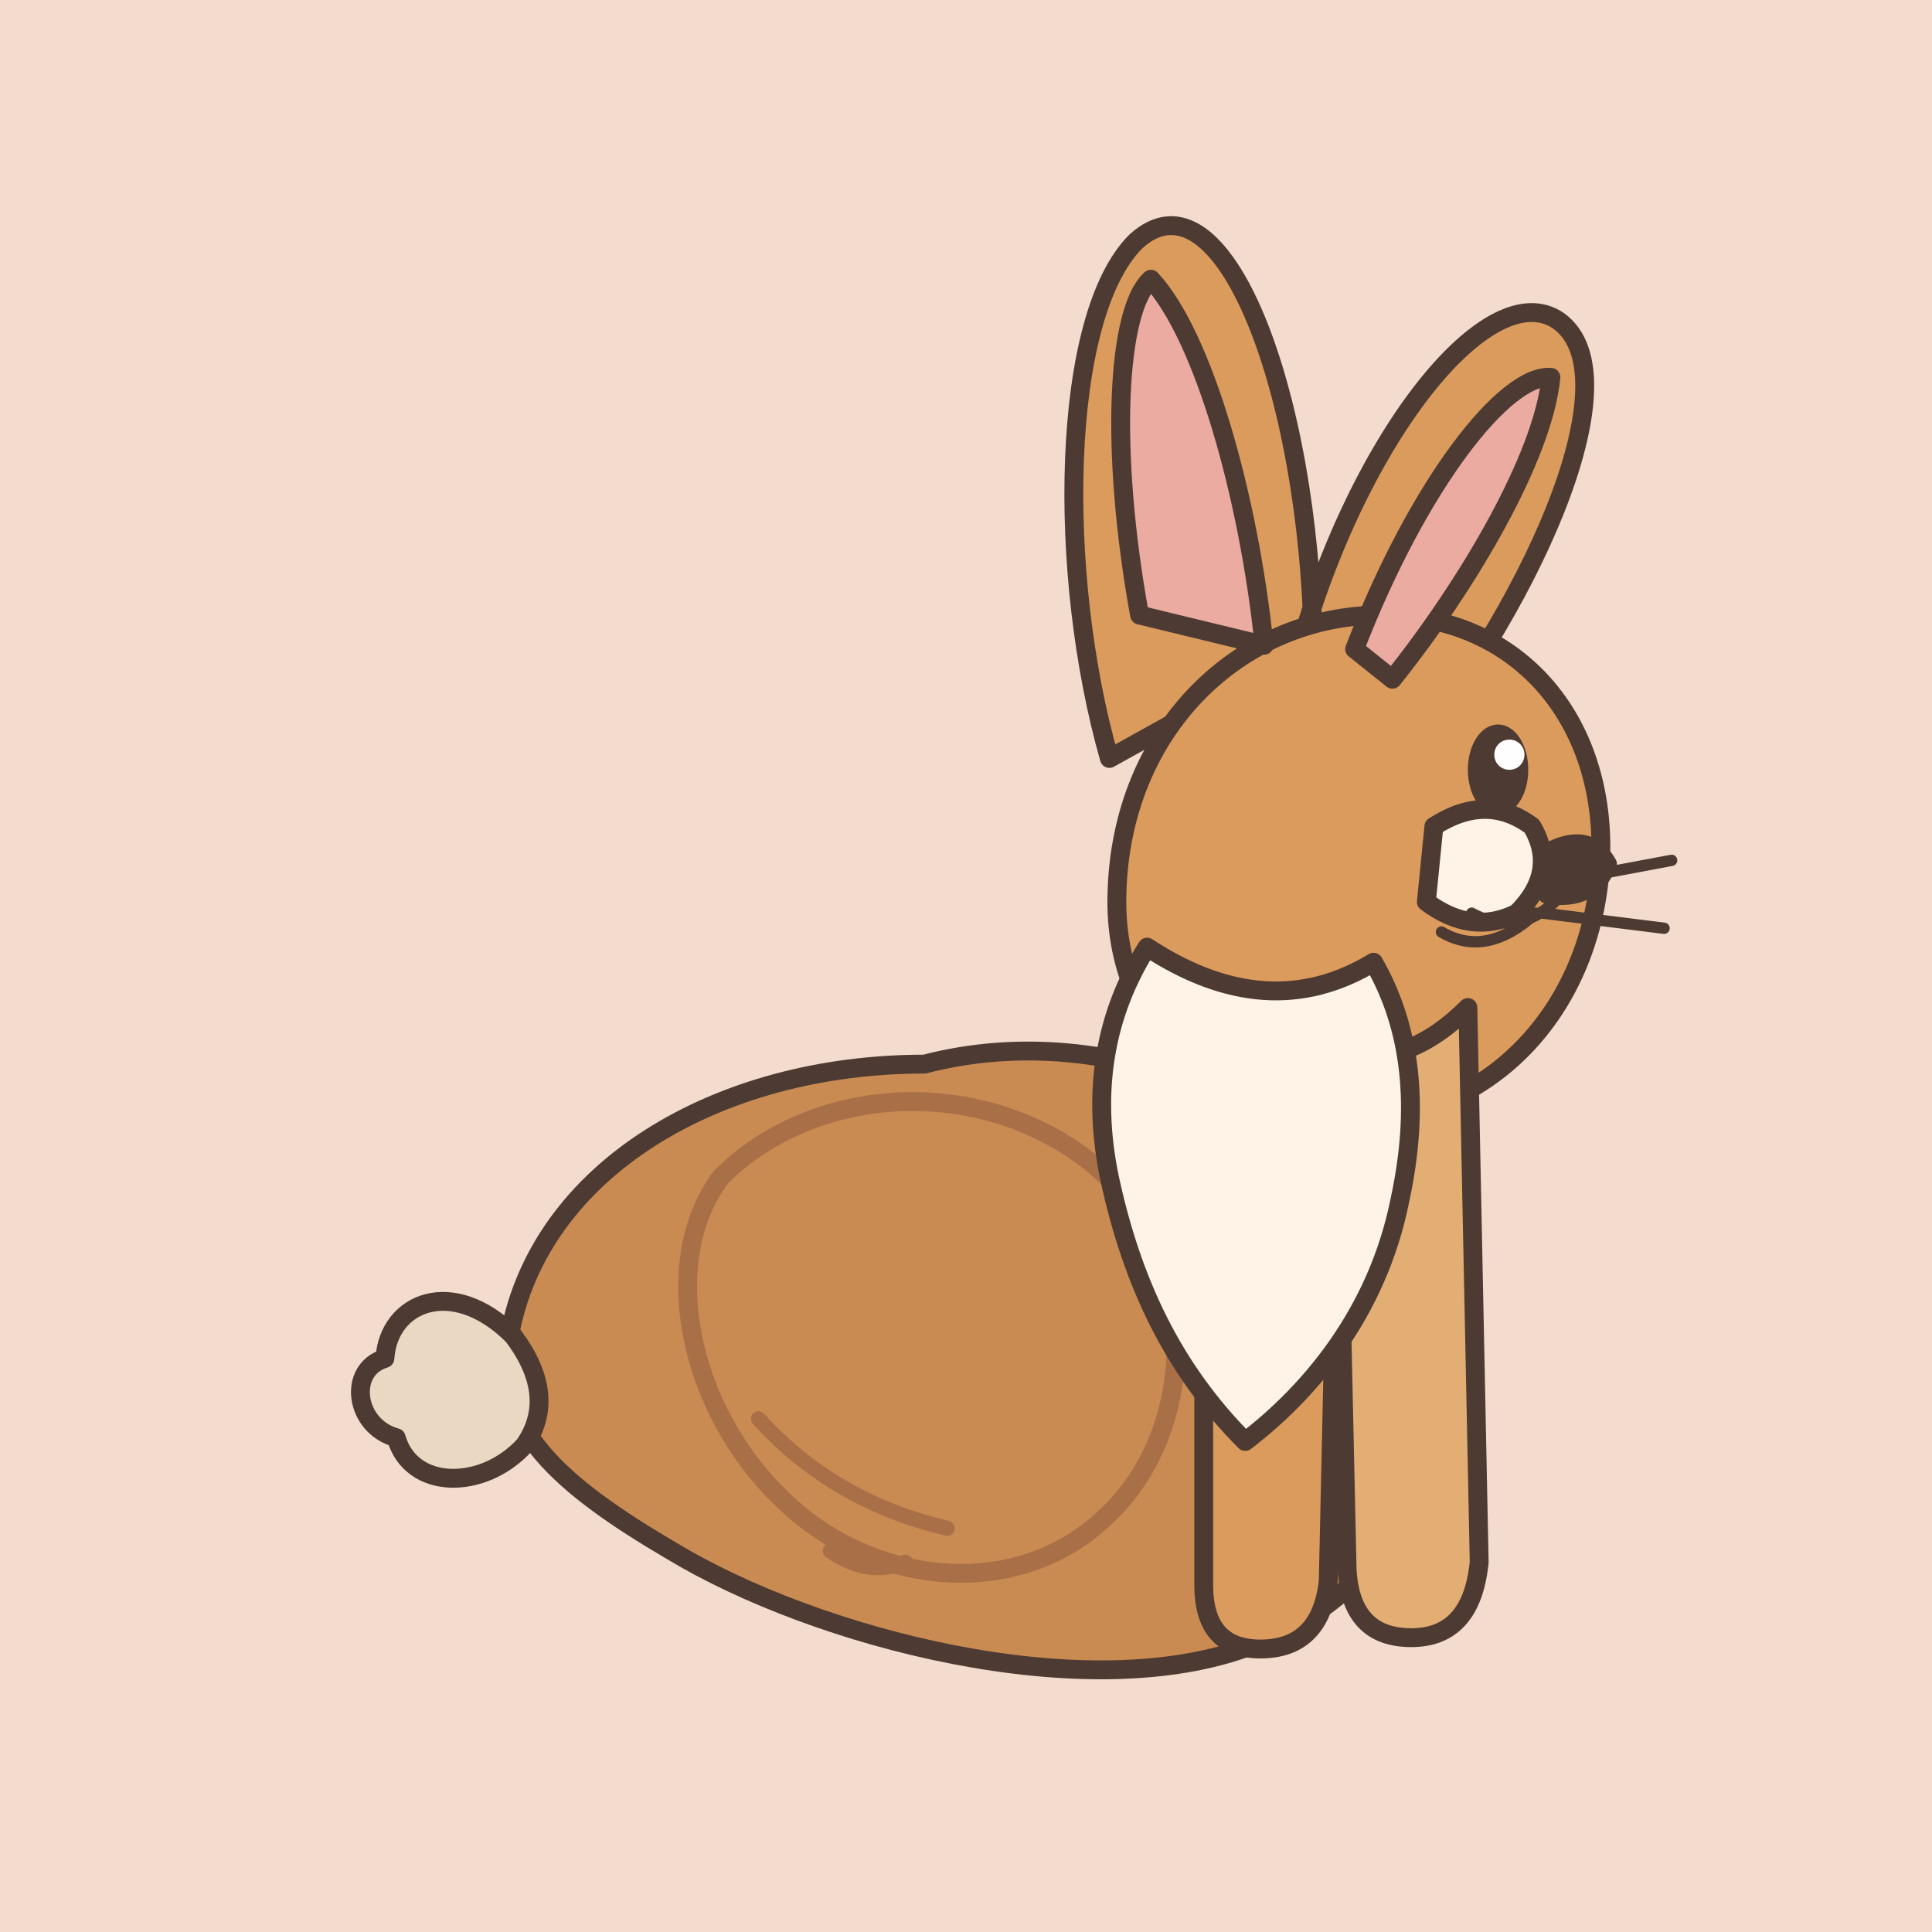
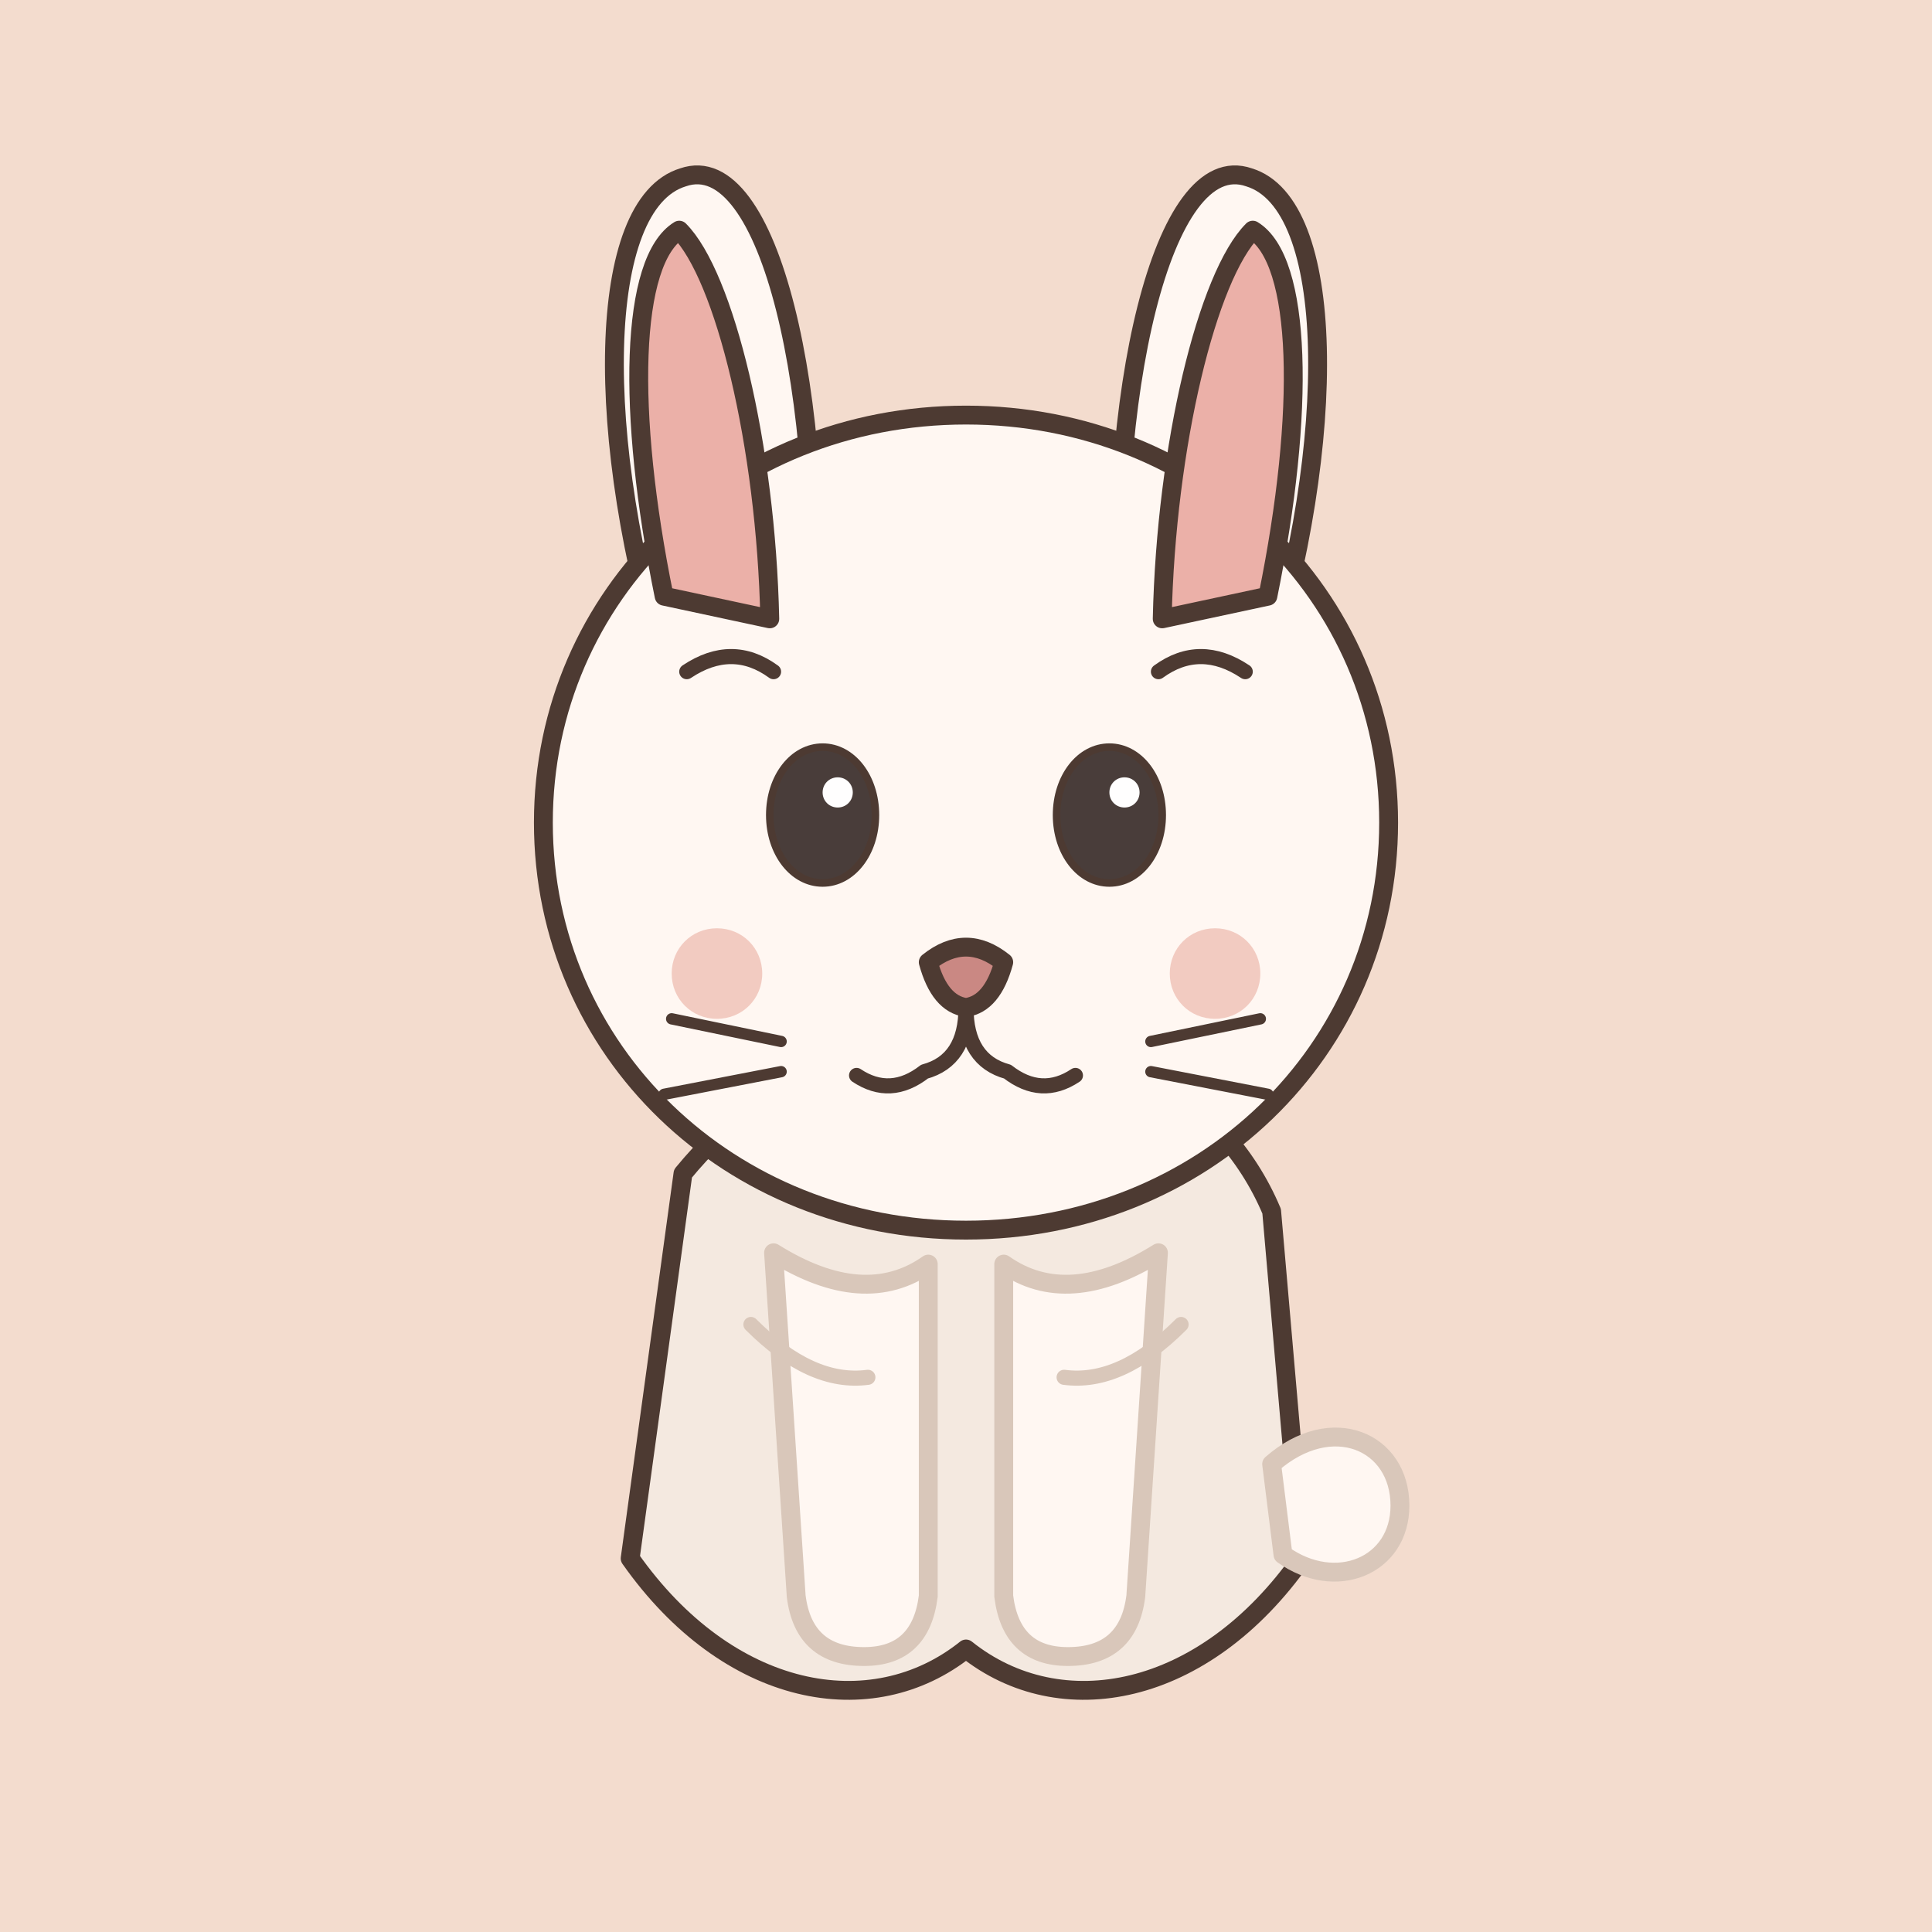
<svg xmlns="http://www.w3.org/2000/svg" width="512" height="512" viewBox="0 0 512 512">
  <rect width="512" height="512" fill="#F3DCCE" />
  <g opacity="0.98">
-     <path d="M135 354 C143 310 190 282 245 282 C295 269 350 294 371 333 C395 376 372 421 332 436 C288 453 216 434 178 411 C149 394 130 378 135 354 Z" fill="#C98A50" stroke="#49372F" stroke-width="5" stroke-linecap="round" stroke-linejoin="round" />
-     <path d="M294 201 C280 152 281 84 301 64 C324 43 347 104 348 171 Z M342 181 C357 119 394 72 413 85 C434 100 404 164 370 204 Z" fill="#D99A5B" stroke="#49372F" stroke-width="5" stroke-linecap="round" stroke-linejoin="round" />
-     <path d="M296 237 C297 193 329 163 366 163 C403 163 427 192 424 231 C421 268 395 296 359 297 C322 298 295 273 296 237 Z" fill="#D99A5B" stroke="#49372F" stroke-width="5" stroke-linecap="round" stroke-linejoin="round" />
-     <path d="M302 163 C294 119 296 82 305 74 C319 89 331 132 335 171 Z M359 172 C376 128 399 99 411 100 C409 121 389 155 369 180 Z" fill="#EBAAA0" stroke="#49372F" stroke-width="5" stroke-linecap="round" stroke-linejoin="round" />
-     <path d="M191 312 C216 287 260 285 289 308 C319 332 318 379 293 402 C269 425 230 420 207 397 C183 374 174 335 191 312 Z" fill="none" stroke="#A76E44" stroke-width="5" stroke-linecap="round" stroke-linejoin="round" />
-     <path d="M306 275 C322 283 338 287 355 284 L352 419 Q350 437 334 437 Q319 437 319 420 L319 335 Q318 314 306 306 Z" fill="#D99A5B" stroke="#49372F" stroke-width="5" stroke-linecap="round" stroke-linejoin="round" />
-     <path d="M354 280 C368 282 379 277 389 267 L392 414 Q390 434 374 434 Q358 434 357 416 Z" fill="#E2AD72" stroke="#49372F" stroke-width="5" stroke-linecap="round" stroke-linejoin="round" />
-     <path d="M304 251 Q336 272 364 255 Q379 281 371 318 C365 348 347 369 330 382 C311 363 300 340 294 312 Q287 278 304 251 Z" fill="#FFF4E8" stroke="#49372F" stroke-width="5" stroke-linecap="round" stroke-linejoin="round" />
-     <path d="M380 219 Q394 210 406 219 Q413 231 402 242 Q390 248 378 239 Z" fill="#FFF4E8" stroke="#49372F" stroke-width="5" stroke-linecap="round" stroke-linejoin="round" />
-     <path d="M389 204 C389 197.28 392.52 192 397 192 C401.48 192 405 197.28 405 204 C405 210.72 401.48 216 397 216 C392.52 216 389 210.72 389 204 Z" fill="#49372F" stroke="none" stroke-width="1" stroke-linecap="round" stroke-linejoin="round" />
-     <path d="M396 200 C396 197.76 397.76 196 400 196 C402.24 196 404 197.76 404 200 C404 202.24 402.24 204 400 204 C397.76 204 396 202.24 396 200 Z" fill="#FFFFFF" stroke="none" stroke-width="1" stroke-linecap="round" stroke-linejoin="round" />
-     <path d="M410 226 Q421 220 426 229 Q422 239 410 237 Z" fill="#49372F" stroke="#49372F" stroke-width="5" stroke-linecap="round" stroke-linejoin="round" />
-     <path d="M414 237 Q403 249 390 242 M407 242 Q394 254 382 247 M411 234 L443 228 M409 242 L441 246" fill="none" stroke="#49372F" stroke-width="3" stroke-linecap="round" stroke-linejoin="round" />
-     <path d="M136 354 C120 338 103 345 102 360 C92 363 94 378 105 381 C109 395 128 395 139 383 Q148 370 136 354 Z" fill="#EBD8C3" stroke="#49372F" stroke-width="5" stroke-linecap="round" stroke-linejoin="round" />
-     <path d="M201 376 Q221 398 251 405 M220 411 Q230 418 240 414" fill="none" stroke="#A76E44" stroke-width="4" stroke-linecap="round" stroke-linejoin="round" />
+     <path d="M181 311 C204 283 234 273 256 280 C290 270 324 290 337 321 L345 413 C319 450 281 457 256 437 C231 457 193 450 167 413 Z" fill="#F4EAE0" stroke="#49372F" stroke-width="5" stroke-linecap="round" stroke-linejoin="round" />
+     <path d="M177 180 C157 116 158 54 181 47 C204 39 219 105 215 175 Z M297 175 C293 105 308 39 331 47 C354 54 355 116 335 180 Z" fill="#FFF8F3" stroke="#49372F" stroke-width="5" stroke-linecap="round" stroke-linejoin="round" />
+     <path d="M144 218 C144 157.52 193.28 110 256 110 C318.72 110 368 157.52 368 218 C368 278.48 318.72 326 256 326 C193.28 326 144 278.48 144 218 Z" fill="#FFF8F3" stroke="#49372F" stroke-width="5" stroke-linecap="round" stroke-linejoin="round" />
+     <path d="M176 158 C166 109 167 69 180 61 C192 73 203 118 204 164 Z M308 164 C309 118 320 73 332 61 C345 69 346 109 336 158 Z" fill="#EBAFA7" stroke="#49372F" stroke-width="5" stroke-linecap="round" stroke-linejoin="round" />
+     <path d="M204 216 C204 205.92 210.16 198 218 198 C225.84 198 232 205.92 232 216 C232 226.08 225.84 234 218 234 C210.16 234 204 226.08 204 216 Z" fill="#453A37" stroke="#49372F" stroke-width="2" stroke-linecap="round" stroke-linejoin="round" />
+     <path d="M280 216 C280 205.92 286.16 198 294 198 C301.84 198 308 205.92 308 216 C308 226.08 301.84 234 294 234 C286.16 234 280 226.08 280 216 Z" fill="#453A37" stroke="#49372F" stroke-width="2" stroke-linecap="round" stroke-linejoin="round" />
+     <path d="M218 210 C218 207.76 219.76 206 222 206 C224.24 206 226 207.76 226 210 C226 212.24 224.24 214 222 214 C219.76 214 218 212.24 218 210 Z" fill="#FFFFFF" stroke="none" stroke-width="1" stroke-linecap="round" stroke-linejoin="round" />
+     <path d="M294 210 C294 207.76 295.76 206 298 206 C300.24 206 302 207.76 302 210 C302 212.24 300.24 214 298 214 C295.76 214 294 212.24 294 210 Z" fill="#FFFFFF" stroke="none" stroke-width="1" stroke-linecap="round" stroke-linejoin="round" />
+     <path d="M178 258 C178 251.28 183.28 246 190 246 C196.72 246 202 251.28 202 258 C202 264.72 196.72 270 190 270 C183.28 270 178 264.72 178 258 Z" fill="#F2CBC1" stroke="none" stroke-width="1" stroke-linecap="round" stroke-linejoin="round" />
+     <path d="M310 258 C310 251.28 315.28 246 322 246 C328.72 246 334 251.28 334 258 C334 264.72 328.72 270 322 270 C315.28 270 310 264.72 310 258 Z" fill="#F2CBC1" stroke="none" stroke-width="1" stroke-linecap="round" stroke-linejoin="round" />
+     <path d="M246 255 Q256 247 266 255 Q263 266 256 267 Q249 266 246 255 Z" fill="#C98782" stroke="#49372F" stroke-width="5" stroke-linecap="round" stroke-linejoin="round" />
+     <path d="M256 267 Q256 281 245 284 M256 267 Q256 281 267 284 M245 284 Q236 291 227 285 M267 284 Q276 291 285 285" fill="none" stroke="#49372F" stroke-width="4" stroke-linecap="round" stroke-linejoin="round" />
+     <path d="M207 276 L178 270 M207 284 L176 290 M305 276 L334 270 M305 284 L336 290" fill="none" stroke="#49372F" stroke-width="3" stroke-linecap="round" stroke-linejoin="round" />
+     <path d="M205 332 Q229 347 246 335 L246 423 Q244 439 229 439 Q213 439 211 423 Z M266 335 Q283 347 307 332 L301 423 Q299 439 283 439 Q268 439 266 423 Z" fill="#FFF8F3" stroke="#D8C7BA" stroke-width="5" stroke-linecap="round" stroke-linejoin="round" />
+     <path d="M337 388 C353 374 371 382 371 399 C371 415 354 422 340 412 Z" fill="#FFF8F3" stroke="#D8C7BA" stroke-width="5" stroke-linecap="round" stroke-linejoin="round" />
+     <path d="M182 178 Q194 170 205 178 M307 178 Q318 170 330 178" fill="none" stroke="#49372F" stroke-width="4" stroke-linecap="round" stroke-linejoin="round" />
+     <path d="M199 351 Q215 367 230 365 M313 351 Q297 367 282 365" fill="none" stroke="#D8C7BA" stroke-width="4" stroke-linecap="round" stroke-linejoin="round" />
  </g>
</svg>
